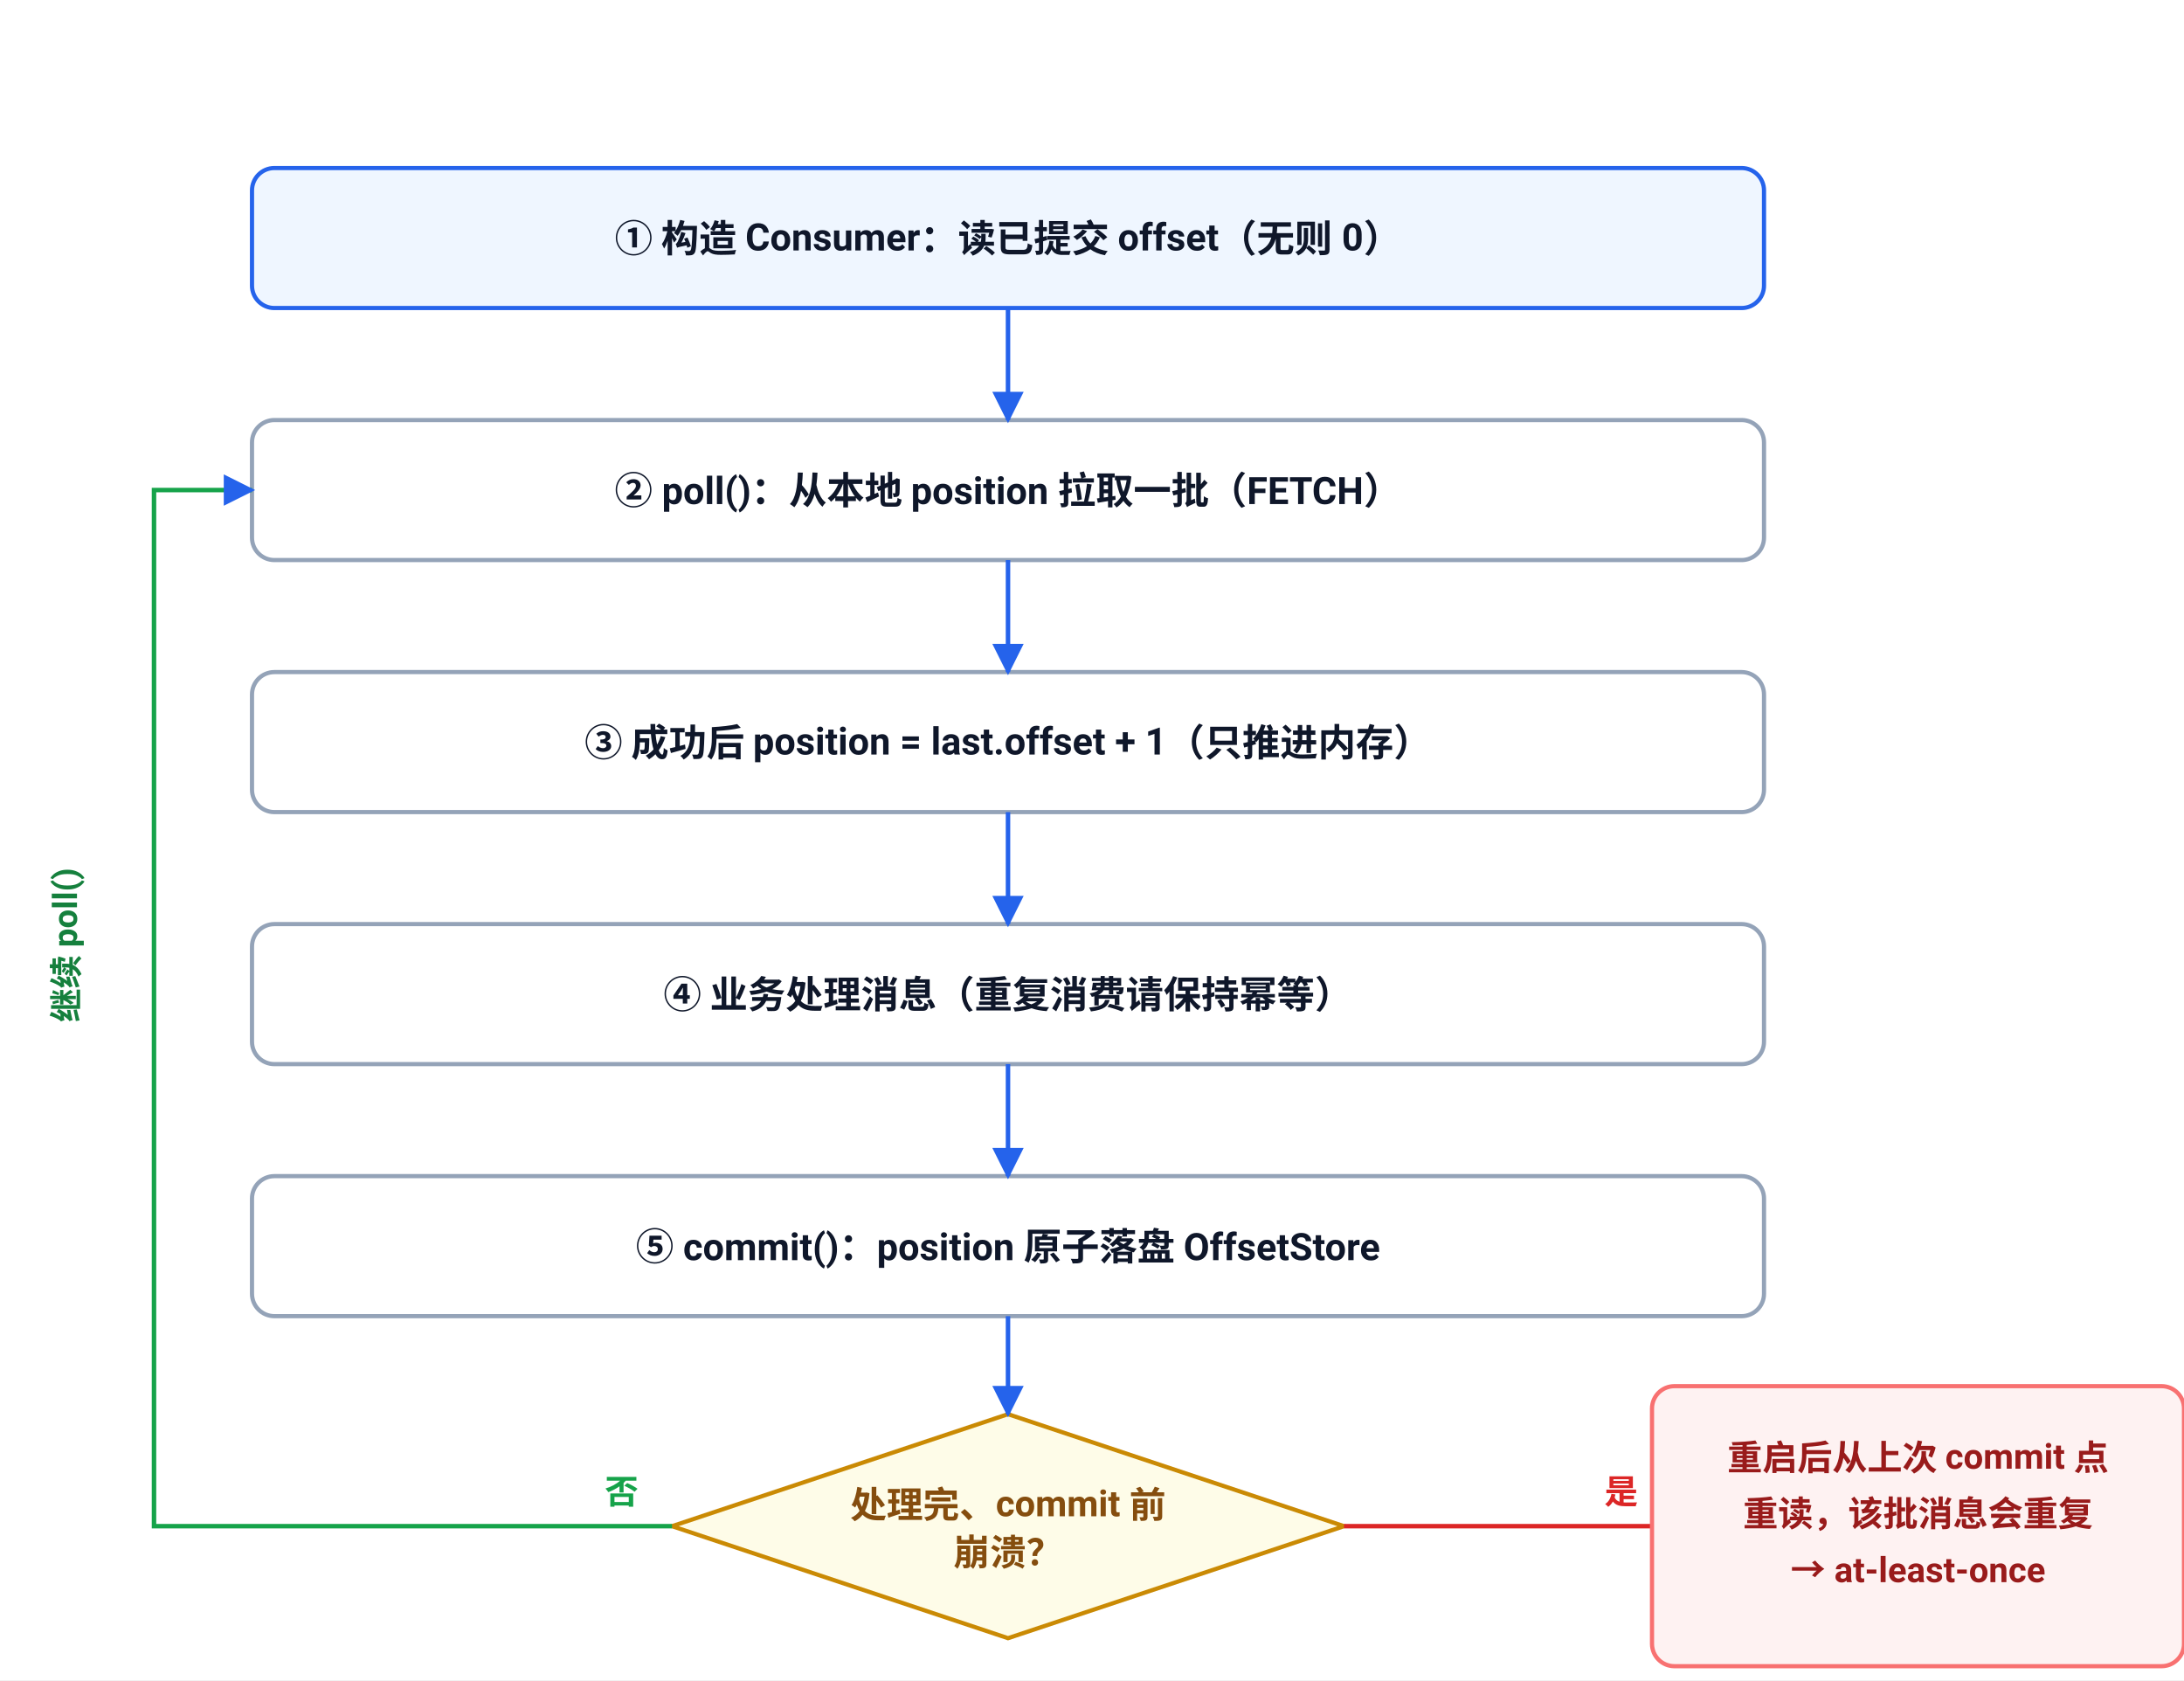
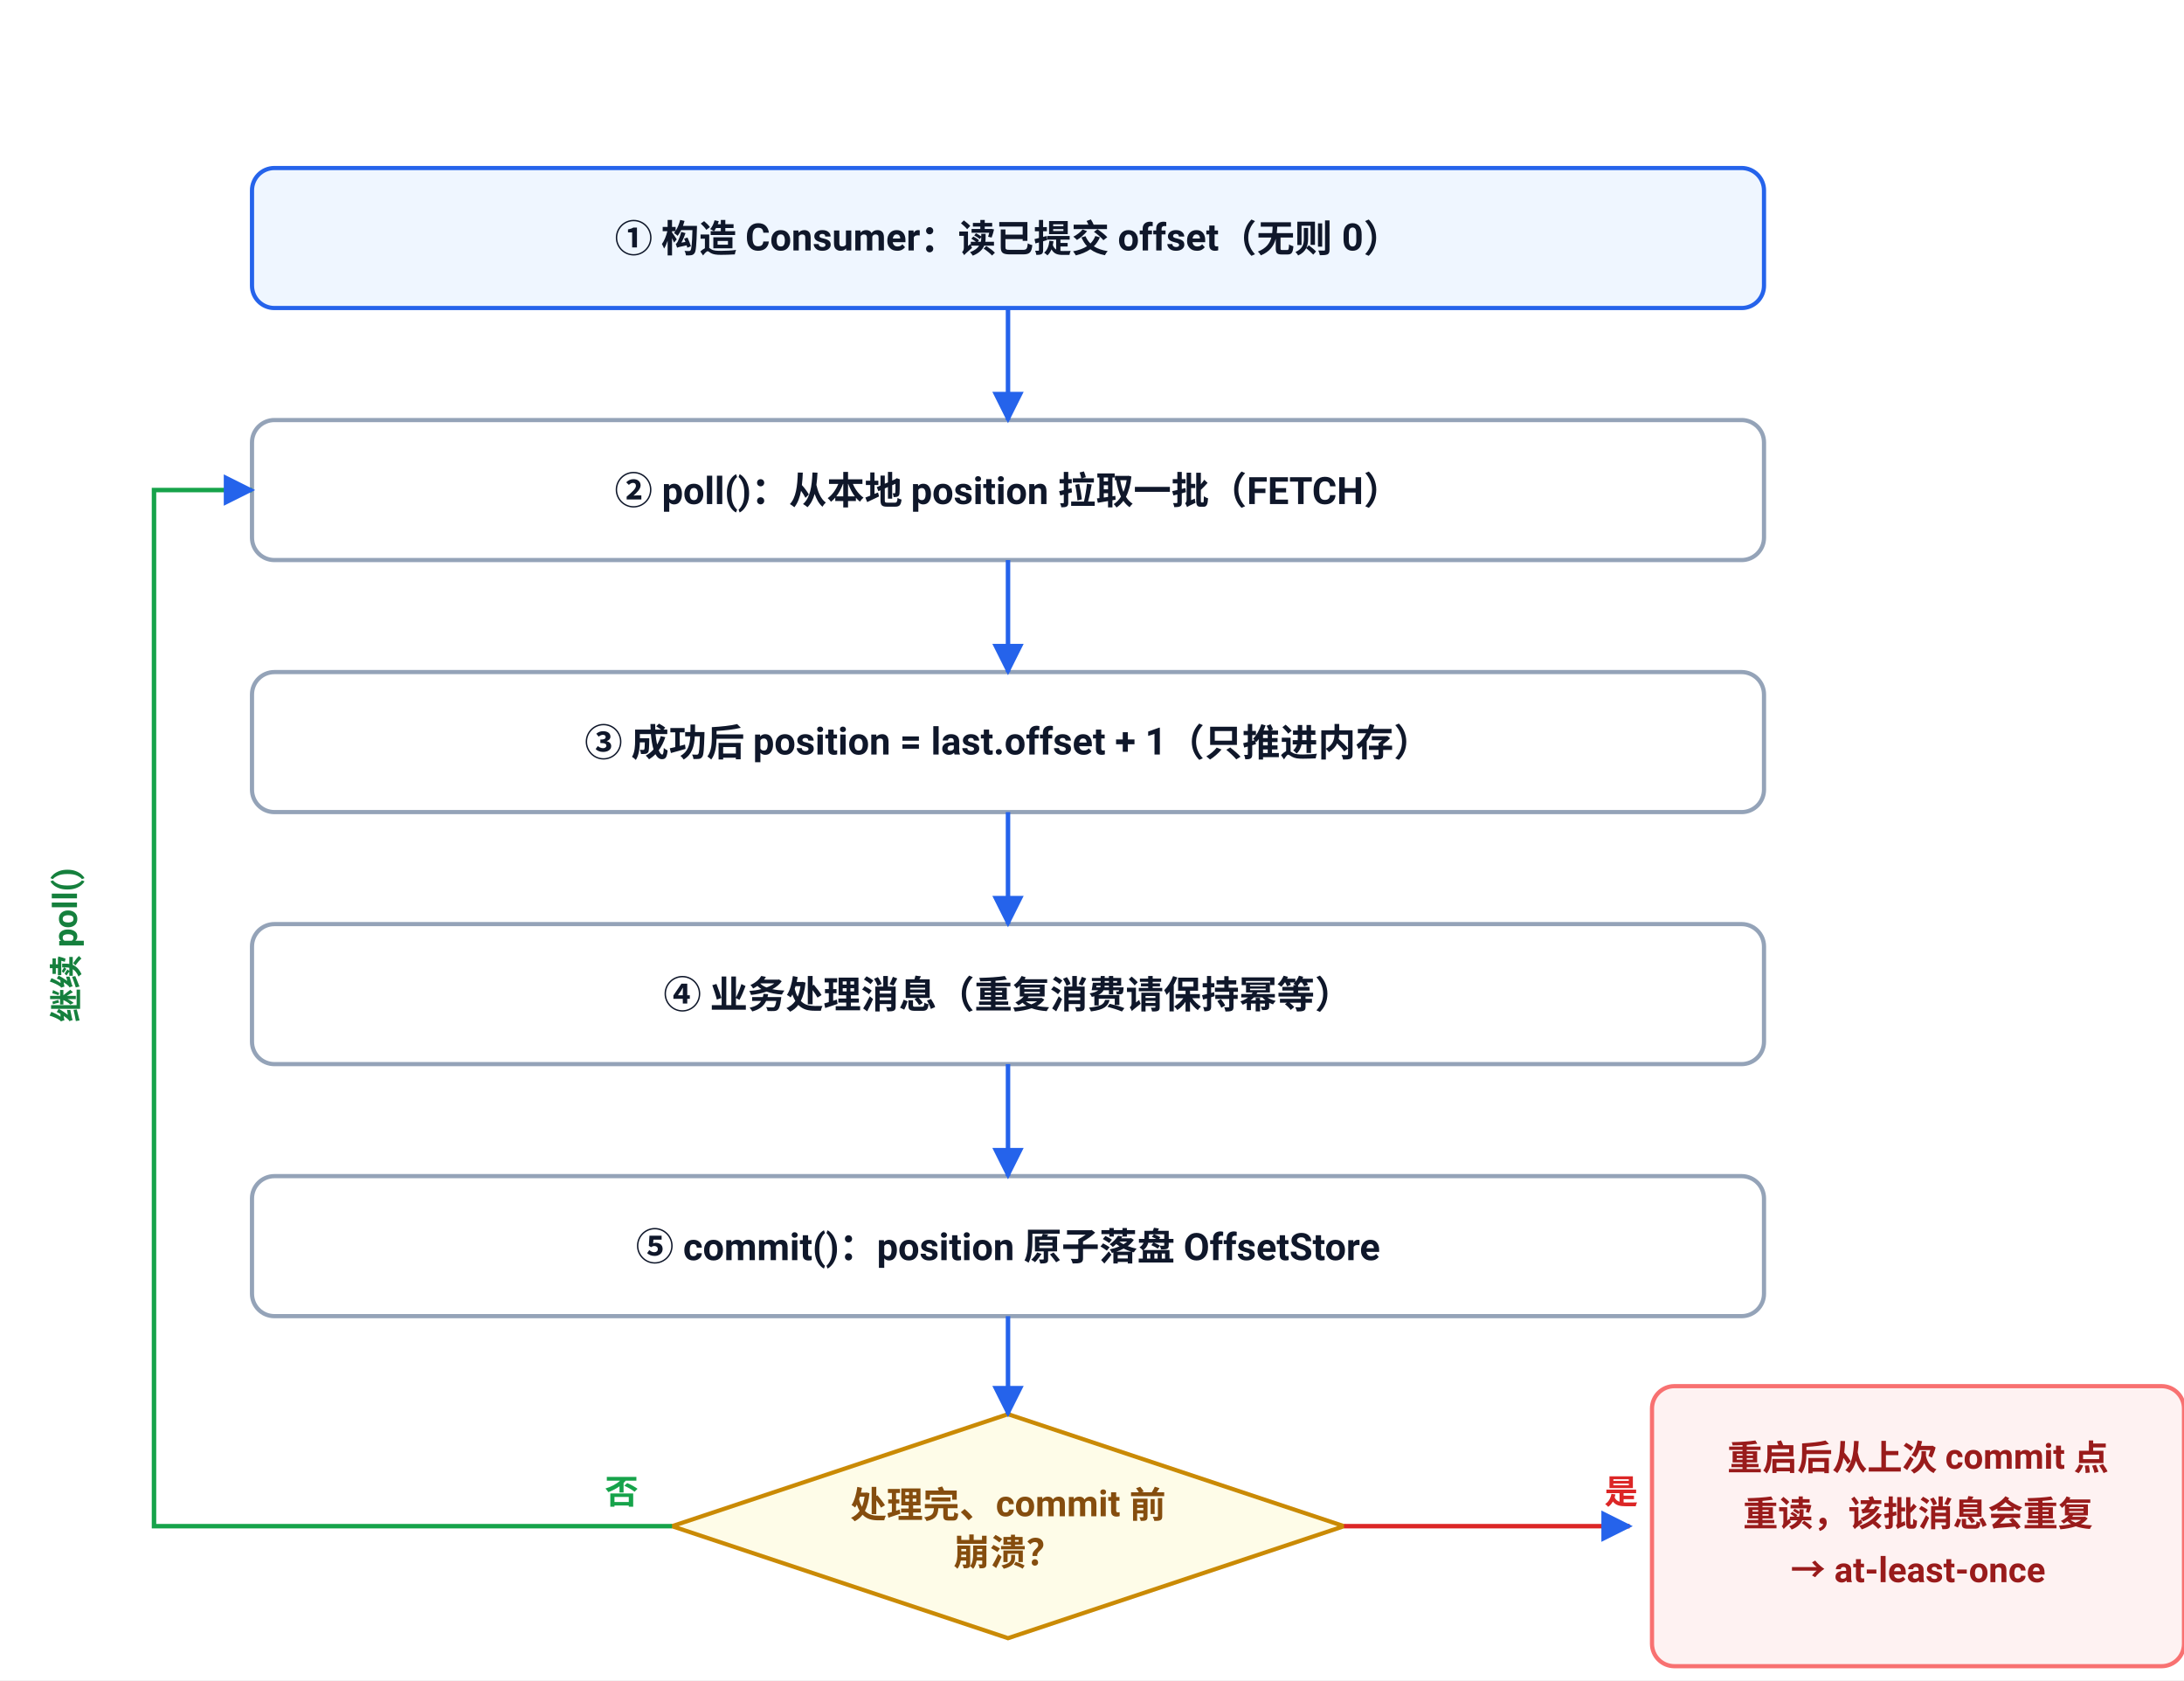
<svg xmlns="http://www.w3.org/2000/svg" width="780" height="600" viewBox="0 0 780 600" font-family="system-ui, -apple-system, 'Segoe UI', Roboto, 'PingFang SC', 'Microsoft YaHei', 'Noto Sans CJK SC', sans-serif">
  <defs>
    <marker id="arr" viewBox="0 0 10 10" refX="9" refY="5" markerWidth="7" markerHeight="7" orient="auto-start-reverse">
      <path d="M 0 0 L 10 5 L 0 10 z" fill="#2563eb" />
    </marker>
  </defs>
  <rect x="0" y="0" width="780" height="600" fill="#ffffff" />
  <g font-size="13.5" fill="#0f172a">
    <rect x="90" y="60" width="540" height="50" rx="8" fill="#eff6ff" stroke="#2563eb" stroke-width="1.5" />
    <text x="360" y="90" text-anchor="middle" font-weight="600">① 构造 Consumer：读已提交 offset（无则 0）</text>
    <rect x="90" y="150" width="540" height="50" rx="8" fill="#ffffff" stroke="#94a3b8" stroke-width="1.5" />
    <text x="360" y="180" text-anchor="middle" font-weight="600">② poll()：从本地 position 拉取一批（FETCH）</text>
    <rect x="90" y="240" width="540" height="50" rx="8" fill="#ffffff" stroke="#94a3b8" stroke-width="1.5" />
    <text x="360" y="270" text-anchor="middle" font-weight="600">③ 成功后 position = last.offset + 1（只推进内存）</text>
    <rect x="90" y="330" width="540" height="50" rx="8" fill="#ffffff" stroke="#94a3b8" stroke-width="1.5" />
    <text x="360" y="360" text-anchor="middle" font-weight="600">④ 业务处理消息（重复消费请保持幂等）</text>
    <rect x="90" y="420" width="540" height="50" rx="8" fill="#ffffff" stroke="#94a3b8" stroke-width="1.5" />
    <text x="360" y="450" text-anchor="middle" font-weight="600">⑤ commit()：position 原子落盘 OffsetStore</text>
  </g>
  <g>
    <polygon points="360,505 480,545 360,585 240,545" fill="#fefce8" stroke="#ca8a04" stroke-width="1.5" />
    <text x="360" y="542" font-size="13" font-weight="600" fill="#854d0e" text-anchor="middle">处理完、commit 前</text>
    <text x="360" y="559" font-size="13" font-weight="600" fill="#854d0e" text-anchor="middle">崩溃？</text>
  </g>
  <line x1="360" y1="110" x2="360" y2="150" stroke="#2563eb" stroke-width="1.6" marker-end="url(#arr)" />
  <line x1="360" y1="200" x2="360" y2="240" stroke="#2563eb" stroke-width="1.6" marker-end="url(#arr)" />
  <line x1="360" y1="290" x2="360" y2="330" stroke="#2563eb" stroke-width="1.6" marker-end="url(#arr)" />
  <line x1="360" y1="380" x2="360" y2="420" stroke="#2563eb" stroke-width="1.6" marker-end="url(#arr)" />
  <line x1="360" y1="470" x2="360" y2="505" stroke="#2563eb" stroke-width="1.6" marker-end="url(#arr)" />
  <path d="M 240 545 L 55 545 L 55 175 L 90 175" fill="none" stroke="#16a34a" stroke-width="1.6" marker-end="url(#arr)" />
  <text x="228" y="537" font-size="12" fill="#16a34a" font-weight="600" text-anchor="end">否</text>
  <text x="28" y="365" font-size="12" fill="#15803d" font-weight="600" transform="rotate(-90 28 365)">继续 poll()</text>
-   <line x1="480" y1="545" x2="690" y2="545" stroke="#dc2626" stroke-width="1.6" marker-end="url(#arr)" />
+   <line x1="480" y1="545" x2="582" y2="545" stroke="#dc2626" stroke-width="1.6" marker-end="url(#arr)" />
  <rect x="620" y="585" width="140" height="0" fill="none" />
  <text x="585" y="537" font-size="12" fill="#dc2626" font-weight="600" text-anchor="end">是</text>
  <rect x="590" y="495" width="190" height="100" rx="8" fill="#fef2f2" stroke="#f87171" stroke-width="1.5" />
  <text x="685" y="525" font-size="12.5" font-weight="600" fill="#991b1b" text-anchor="middle">重启后从上次 commit 点</text>
  <text x="685" y="545" font-size="12.5" font-weight="600" fill="#991b1b" text-anchor="middle">重读，该批消息会重复</text>
  <text x="685" y="565" font-size="12.5" font-weight="600" fill="#991b1b" text-anchor="middle">→ at-least-once</text>
</svg>
